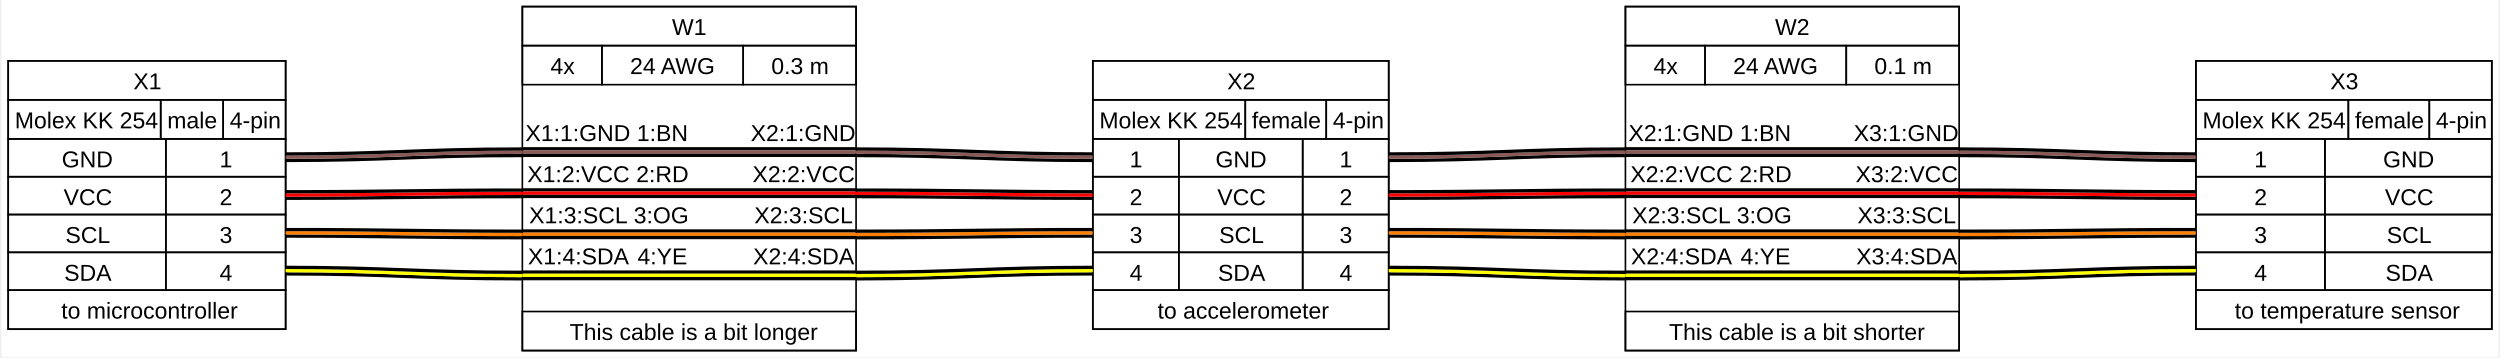
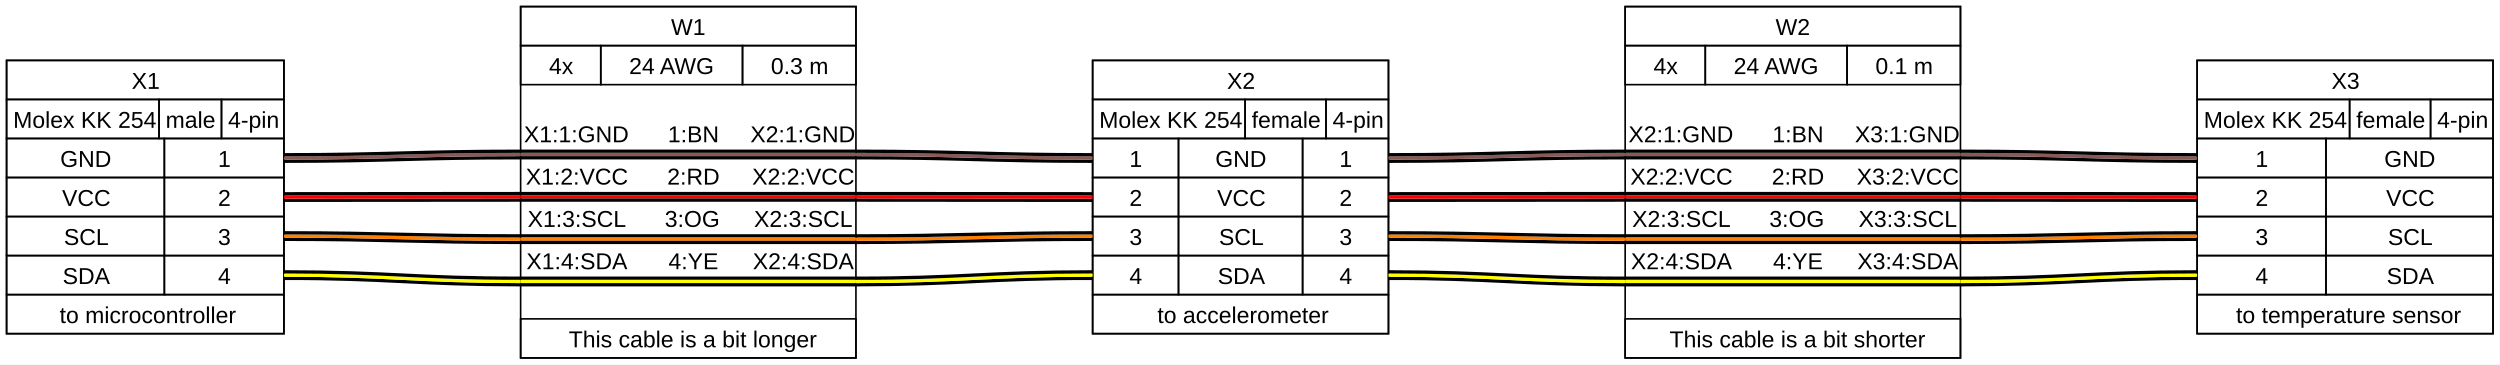
- <svg xmlns="http://www.w3.org/2000/svg" width="1519pt" height="217pt" viewBox="0.00 0.00 1518.75 217.25">
-   <g id="graph0" class="graph" transform="scale(1 1) rotate(0) translate(4 213.25)">
-     <polygon fill="#ffffff" stroke="none" points="-4,4 -4,-213.25 1514.75,-213.25 1514.75,4 -4,4" />
-     <g id="node1" class="node">
-       <polygon fill="#ffffff" stroke="black" points="168.75,-176.25 0,-176.25 0,-13 168.75,-13 168.75,-176.25" />
-       <polygon fill="none" stroke="black" points="0,-152.5 0,-176.25 168.75,-176.25 168.75,-152.5 0,-152.5" />
-       <text text-anchor="start" x="76.12" y="-158.95" font-family="arial" font-size="14.00">X1</text>
-       <polygon fill="none" stroke="black" points="0,-128.75 0,-152.5 92.75,-152.5 92.75,-128.75 0,-128.75" />
-       <text text-anchor="start" x="4" y="-135.2" font-family="arial" font-size="14.00">Molex KK 254</text>
-       <polygon fill="none" stroke="black" points="92.75,-128.75 92.75,-152.5 130.75,-152.5 130.75,-128.75 92.75,-128.75" />
-       <text text-anchor="start" x="96.75" y="-135.2" font-family="arial" font-size="14.00">male</text>
-       <polygon fill="none" stroke="black" points="130.75,-128.75 130.75,-152.5 168.75,-152.5 168.75,-128.75 130.75,-128.75" />
-       <text text-anchor="start" x="134.75" y="-135.2" font-family="arial" font-size="14.00">4-pin</text>
-       <polygon fill="none" stroke="black" points="0,-105.75 0,-128.75 95.88,-128.75 95.88,-105.75 0,-105.75" />
-       <text text-anchor="start" x="32.56" y="-111.45" font-family="arial" font-size="14.00">GND</text>
-       <polygon fill="none" stroke="black" points="95.88,-105.75 95.88,-128.75 168.75,-128.75 168.75,-105.75 95.88,-105.75" />
-       <text text-anchor="start" x="128.56" y="-111.45" font-family="arial" font-size="14.00">1</text>
-       <polygon fill="none" stroke="black" points="0,-82.75 0,-105.75 95.88,-105.75 95.88,-82.75 0,-82.75" />
-       <text text-anchor="start" x="33.69" y="-88.45" font-family="arial" font-size="14.00">VCC</text>
-       <polygon fill="none" stroke="black" points="95.88,-82.75 95.88,-105.75 168.75,-105.75 168.75,-82.75 95.88,-82.75" />
-       <text text-anchor="start" x="128.56" y="-88.45" font-family="arial" font-size="14.00">2</text>
-       <polygon fill="none" stroke="black" points="0,-59.75 0,-82.75 95.88,-82.75 95.88,-59.75 0,-59.75" />
-       <text text-anchor="start" x="34.81" y="-65.45" font-family="arial" font-size="14.00">SCL</text>
-       <polygon fill="none" stroke="black" points="95.88,-59.75 95.88,-82.75 168.75,-82.75 168.75,-59.75 95.88,-59.75" />
-       <text text-anchor="start" x="128.56" y="-65.45" font-family="arial" font-size="14.00">3</text>
-       <polygon fill="none" stroke="black" points="0,-36.75 0,-59.75 95.88,-59.75 95.88,-36.75 0,-36.75" />
-       <text text-anchor="start" x="34.06" y="-42.45" font-family="arial" font-size="14.00">SDA</text>
-       <polygon fill="none" stroke="black" points="95.88,-36.75 95.88,-59.75 168.75,-59.75 168.75,-36.75 95.88,-36.75" />
-       <text text-anchor="start" x="128.56" y="-42.45" font-family="arial" font-size="14.00">4</text>
-       <polygon fill="none" stroke="black" points="0,-13 0,-36.75 168.75,-36.75 168.75,-13 0,-13" />
-       <text text-anchor="start" x="32.25" y="-19.45" font-family="arial" font-size="14.00">to microcontroller</text>
-     </g>
-     <g id="node4" class="node">
-       <polygon fill="#ffffff" stroke="black" points="515.75,-209.25 312.75,-209.25 312.75,0 515.75,0 515.75,-209.25" />
-       <polygon fill="none" stroke="black" points="312.75,-185.5 312.75,-209.25 515.75,-209.25 515.75,-185.5 312.75,-185.5" />
-       <text text-anchor="start" x="403.75" y="-191.95" font-family="arial" font-size="14.00">W1</text>
-       <polygon fill="none" stroke="black" points="312.75,-161.75 312.75,-185.5 361.17,-185.5 361.17,-161.75 312.75,-161.75" />
-       <text text-anchor="start" x="329.83" y="-168.2" font-family="arial" font-size="14.00">4x</text>
-       <polygon fill="none" stroke="black" points="361.17,-161.75 361.17,-185.5 447.08,-185.5 447.08,-161.75 361.17,-161.75" />
-       <text text-anchor="start" x="378.25" y="-168.2" font-family="arial" font-size="14.00">24 AWG</text>
-       <polygon fill="none" stroke="black" points="447.08,-161.75 447.08,-185.5 515.75,-185.5 515.75,-161.75 447.08,-161.75" />
-       <text text-anchor="start" x="464.17" y="-168.2" font-family="arial" font-size="14.00">0.3 m</text>
-       <text text-anchor="start" x="343.88" y="-146.45" font-family="arial" font-size="14.00"> </text>
-       <text text-anchor="start" x="314.62" y="-127.45" font-family="arial" font-size="14.00">X1:1:GND</text>
-       <text text-anchor="start" x="382.38" y="-127.45" font-family="arial" font-size="14.00">     1:BN    </text>
-       <text text-anchor="start" x="451.62" y="-127.45" font-family="arial" font-size="14.00">X2:1:GND</text>
-       <polygon fill="#000000" stroke="none" points="312.75,-121.75 312.75,-123.75 515.75,-123.75 515.75,-121.75 312.75,-121.75" />
-       <polygon fill="#895956" stroke="none" points="312.75,-119.75 312.75,-121.75 515.75,-121.75 515.75,-119.75 312.75,-119.75" />
-       <polygon fill="#000000" stroke="none" points="312.75,-117.75 312.75,-119.75 515.75,-119.75 515.75,-117.75 312.75,-117.75" />
-       <text text-anchor="start" x="315.75" y="-102.45" font-family="arial" font-size="14.00">X1:2:VCC</text>
-       <text text-anchor="start" x="382" y="-102.45" font-family="arial" font-size="14.00">     2:RD    </text>
-       <text text-anchor="start" x="452.75" y="-102.45" font-family="arial" font-size="14.00">X2:2:VCC</text>
-       <polygon fill="#000000" stroke="none" points="312.75,-96.75 312.75,-98.75 515.75,-98.75 515.75,-96.75 312.75,-96.75" />
-       <polygon fill="#ff0000" stroke="none" points="312.75,-94.75 312.75,-96.75 515.75,-96.75 515.75,-94.75 312.75,-94.75" />
-       <polygon fill="#000000" stroke="none" points="312.75,-92.75 312.75,-94.75 515.75,-94.75 515.75,-92.75 312.75,-92.75" />
-       <text text-anchor="start" x="316.88" y="-77.45" font-family="arial" font-size="14.00">X1:3:SCL</text>
-       <text text-anchor="start" x="380.5" y="-77.45" font-family="arial" font-size="14.00">     3:OG    </text>
-       <text text-anchor="start" x="453.88" y="-77.45" font-family="arial" font-size="14.00">X2:3:SCL</text>
-       <polygon fill="#000000" stroke="none" points="312.75,-71.75 312.75,-73.75 515.75,-73.75 515.75,-71.75 312.75,-71.75" />
-       <polygon fill="#ff8000" stroke="none" points="312.75,-69.75 312.75,-71.75 515.75,-71.75 515.75,-69.75 312.75,-69.75" />
-       <polygon fill="#000000" stroke="none" points="312.75,-67.75 312.75,-69.75 515.75,-69.75 515.75,-67.75 312.75,-67.75" />
-       <text text-anchor="start" x="316.12" y="-52.45" font-family="arial" font-size="14.00">X1:4:SDA</text>
-       <text text-anchor="start" x="382.75" y="-52.45" font-family="arial" font-size="14.00">     4:YE    </text>
-       <text text-anchor="start" x="453.12" y="-52.45" font-family="arial" font-size="14.00">X2:4:SDA</text>
-       <polygon fill="#000000" stroke="none" points="312.75,-46.75 312.75,-48.75 515.75,-48.75 515.75,-46.75 312.75,-46.75" />
-       <polygon fill="#ffff00" stroke="none" points="312.75,-44.75 312.75,-46.75 515.75,-46.75 515.75,-44.75 312.75,-44.75" />
-       <polygon fill="#000000" stroke="none" points="312.75,-42.75 312.75,-44.75 515.75,-44.75 515.75,-42.75 312.75,-42.75" />
-       <text text-anchor="start" x="343.88" y="-27.45" font-family="arial" font-size="14.00"> </text>
-       <polygon fill="none" stroke="black" points="312.75,0 312.75,-23.75 515.75,-23.75 515.75,0 312.75,0" />
-       <text text-anchor="start" x="341.5" y="-6.45" font-family="arial" font-size="14.00">This cable is a bit longer</text>
-     </g>
-     <g id="edge1" class="edge">
-       <path fill="none" stroke="#000000" stroke-width="2" d="M168.75,-115.63C233.13,-115.66 249.11,-118.66 312.75,-118.63" />
-       <path fill="none" stroke="#895956" stroke-width="2" d="M168.75,-117.62C232.76,-117.62 248.74,-120.62 312.75,-120.62" />
-       <path fill="none" stroke="#000000" stroke-width="2" d="M168.75,-119.62C232.39,-119.59 248.37,-122.59 312.75,-122.62" />
-     </g>
-     <g id="edge3" class="edge">
-       <path fill="none" stroke="#000000" stroke-width="2" d="M168.75,-92.63C232.88,-92.63 248.87,-93.63 312.75,-93.63" />
-       <path fill="none" stroke="#ff0000" stroke-width="2" d="M168.75,-94.62C232.75,-94.62 248.75,-95.62 312.75,-95.62" />
-       <path fill="none" stroke="#000000" stroke-width="2" d="M168.75,-96.62C232.63,-96.62 248.62,-97.62 312.75,-97.62" />
-     </g>
-     <g id="edge5" class="edge">
-       <path fill="none" stroke="#000000" stroke-width="2" d="M168.75,-69.63C232.63,-69.63 248.62,-68.63 312.75,-68.63" />
-       <path fill="none" stroke="#ff8000" stroke-width="2" d="M168.75,-71.62C232.75,-71.62 248.75,-70.62 312.75,-70.62" />
-       <path fill="none" stroke="#000000" stroke-width="2" d="M168.75,-73.62C232.88,-73.62 248.87,-72.62 312.75,-72.62" />
-     </g>
-     <g id="edge7" class="edge">
-       <path fill="none" stroke="#000000" stroke-width="2" d="M168.75,-46.63C232.39,-46.66 248.37,-43.66 312.75,-43.63" />
-       <path fill="none" stroke="#ffff00" stroke-width="2" d="M168.75,-48.62C232.76,-48.63 248.74,-45.63 312.75,-45.62" />
-       <path fill="none" stroke="#000000" stroke-width="2" d="M168.75,-50.62C233.13,-50.59 249.11,-47.59 312.75,-47.62" />
-     </g>
-     <g id="node2" class="node">
-       <polygon fill="#ffffff" stroke="black" points="839.75,-176.25 659.75,-176.25 659.75,-13 839.75,-13 839.75,-176.25" />
-       <polygon fill="none" stroke="black" points="659.75,-152.5 659.75,-176.25 839.75,-176.25 839.75,-152.5 659.75,-152.5" />
-       <text text-anchor="start" x="741.5" y="-158.95" font-family="arial" font-size="14.00">X2</text>
-       <polygon fill="none" stroke="black" points="659.75,-128.75 659.75,-152.5 752.5,-152.5 752.5,-128.75 659.75,-128.75" />
-       <text text-anchor="start" x="663.75" y="-135.2" font-family="arial" font-size="14.00">Molex KK 254</text>
-       <polygon fill="none" stroke="black" points="752.5,-128.75 752.5,-152.5 801.75,-152.5 801.75,-128.75 752.5,-128.75" />
-       <text text-anchor="start" x="756.5" y="-135.2" font-family="arial" font-size="14.00">female</text>
-       <polygon fill="none" stroke="black" points="801.75,-128.75 801.75,-152.5 839.75,-152.5 839.75,-128.75 801.75,-128.75" />
-       <text text-anchor="start" x="805.75" y="-135.2" font-family="arial" font-size="14.00">4-pin</text>
-       <polygon fill="none" stroke="black" points="659.75,-105.75 659.75,-128.75 712.08,-128.75 712.08,-105.75 659.75,-105.75" />
-       <text text-anchor="start" x="682.17" y="-111.45" font-family="arial" font-size="14.00">1</text>
-       <polygon fill="none" stroke="black" points="712.08,-105.75 712.08,-128.75 787.42,-128.75 787.42,-105.75 712.08,-105.75" />
-       <text text-anchor="start" x="734.38" y="-111.45" font-family="arial" font-size="14.00">GND</text>
-       <polygon fill="none" stroke="black" points="787.42,-105.75 787.42,-128.75 839.75,-128.75 839.75,-105.75 787.42,-105.75" />
-       <text text-anchor="start" x="809.83" y="-111.45" font-family="arial" font-size="14.00">1</text>
-       <polygon fill="none" stroke="black" points="659.75,-82.75 659.75,-105.75 712.08,-105.75 712.08,-82.75 659.75,-82.75" />
-       <text text-anchor="start" x="682.17" y="-88.45" font-family="arial" font-size="14.00">2</text>
-       <polygon fill="none" stroke="black" points="712.08,-82.75 712.08,-105.75 787.42,-105.75 787.42,-82.75 712.08,-82.75" />
-       <text text-anchor="start" x="735.5" y="-88.45" font-family="arial" font-size="14.00">VCC</text>
-       <polygon fill="none" stroke="black" points="787.42,-82.75 787.42,-105.75 839.75,-105.75 839.75,-82.75 787.42,-82.75" />
-       <text text-anchor="start" x="809.83" y="-88.45" font-family="arial" font-size="14.00">2</text>
-       <polygon fill="none" stroke="black" points="659.75,-59.75 659.75,-82.75 712.08,-82.75 712.08,-59.75 659.75,-59.75" />
-       <text text-anchor="start" x="682.17" y="-65.45" font-family="arial" font-size="14.00">3</text>
-       <polygon fill="none" stroke="black" points="712.08,-59.75 712.08,-82.75 787.42,-82.75 787.42,-59.75 712.08,-59.75" />
-       <text text-anchor="start" x="736.62" y="-65.45" font-family="arial" font-size="14.00">SCL</text>
-       <polygon fill="none" stroke="black" points="787.42,-59.75 787.42,-82.75 839.75,-82.75 839.75,-59.75 787.42,-59.75" />
-       <text text-anchor="start" x="809.83" y="-65.45" font-family="arial" font-size="14.00">3</text>
-       <polygon fill="none" stroke="black" points="659.75,-36.75 659.75,-59.75 712.08,-59.75 712.08,-36.75 659.75,-36.75" />
-       <text text-anchor="start" x="682.17" y="-42.45" font-family="arial" font-size="14.00">4</text>
-       <polygon fill="none" stroke="black" points="712.08,-36.75 712.08,-59.75 787.42,-59.75 787.42,-36.75 712.08,-36.75" />
-       <text text-anchor="start" x="735.88" y="-42.45" font-family="arial" font-size="14.00">SDA</text>
-       <polygon fill="none" stroke="black" points="787.42,-36.75 787.42,-59.75 839.75,-59.75 839.75,-36.75 787.42,-36.75" />
-       <text text-anchor="start" x="809.83" y="-42.45" font-family="arial" font-size="14.00">4</text>
-       <polygon fill="none" stroke="black" points="659.75,-13 659.75,-36.75 839.75,-36.75 839.75,-13 659.75,-13" />
-       <text text-anchor="start" x="699.12" y="-19.45" font-family="arial" font-size="14.00">to accelerometer</text>
-     </g>
-     <g id="node5" class="node">
-       <polygon fill="#ffffff" stroke="black" points="1186.75,-209.25 983.75,-209.25 983.75,0 1186.75,0 1186.75,-209.25" />
-       <polygon fill="none" stroke="black" points="983.75,-185.5 983.75,-209.25 1186.75,-209.25 1186.75,-185.5 983.75,-185.5" />
-       <text text-anchor="start" x="1074.75" y="-191.95" font-family="arial" font-size="14.00">W2</text>
-       <polygon fill="none" stroke="black" points="983.75,-161.75 983.75,-185.5 1032.17,-185.5 1032.17,-161.75 983.75,-161.75" />
-       <text text-anchor="start" x="1000.83" y="-168.2" font-family="arial" font-size="14.00">4x</text>
-       <polygon fill="none" stroke="black" points="1032.17,-161.75 1032.17,-185.5 1118.08,-185.5 1118.08,-161.75 1032.17,-161.75" />
-       <text text-anchor="start" x="1049.25" y="-168.2" font-family="arial" font-size="14.00">24 AWG</text>
-       <polygon fill="none" stroke="black" points="1118.08,-161.75 1118.08,-185.5 1186.75,-185.5 1186.75,-161.75 1118.08,-161.75" />
-       <text text-anchor="start" x="1135.17" y="-168.2" font-family="arial" font-size="14.00">0.1 m</text>
-       <text text-anchor="start" x="1014.88" y="-146.45" font-family="arial" font-size="14.00"> </text>
-       <text text-anchor="start" x="985.62" y="-127.45" font-family="arial" font-size="14.00">X2:1:GND</text>
-       <text text-anchor="start" x="1053.38" y="-127.45" font-family="arial" font-size="14.00">     1:BN    </text>
-       <text text-anchor="start" x="1122.62" y="-127.45" font-family="arial" font-size="14.00">X3:1:GND</text>
-       <polygon fill="#000000" stroke="none" points="983.75,-121.75 983.75,-123.75 1186.75,-123.75 1186.75,-121.75 983.75,-121.75" />
-       <polygon fill="#895956" stroke="none" points="983.75,-119.75 983.75,-121.75 1186.75,-121.75 1186.75,-119.75 983.75,-119.75" />
-       <polygon fill="#000000" stroke="none" points="983.75,-117.75 983.75,-119.75 1186.75,-119.75 1186.75,-117.75 983.75,-117.75" />
-       <text text-anchor="start" x="986.75" y="-102.45" font-family="arial" font-size="14.00">X2:2:VCC</text>
-       <text text-anchor="start" x="1053" y="-102.45" font-family="arial" font-size="14.00">     2:RD    </text>
-       <text text-anchor="start" x="1123.75" y="-102.45" font-family="arial" font-size="14.00">X3:2:VCC</text>
-       <polygon fill="#000000" stroke="none" points="983.75,-96.75 983.75,-98.75 1186.75,-98.75 1186.75,-96.75 983.75,-96.75" />
-       <polygon fill="#ff0000" stroke="none" points="983.75,-94.75 983.75,-96.75 1186.75,-96.75 1186.75,-94.75 983.75,-94.75" />
-       <polygon fill="#000000" stroke="none" points="983.75,-92.75 983.75,-94.75 1186.75,-94.75 1186.75,-92.75 983.75,-92.75" />
-       <text text-anchor="start" x="987.88" y="-77.45" font-family="arial" font-size="14.00">X2:3:SCL</text>
-       <text text-anchor="start" x="1051.5" y="-77.45" font-family="arial" font-size="14.00">     3:OG    </text>
-       <text text-anchor="start" x="1124.88" y="-77.45" font-family="arial" font-size="14.00">X3:3:SCL</text>
-       <polygon fill="#000000" stroke="none" points="983.75,-71.75 983.75,-73.75 1186.75,-73.75 1186.75,-71.75 983.75,-71.75" />
-       <polygon fill="#ff8000" stroke="none" points="983.75,-69.75 983.75,-71.75 1186.75,-71.75 1186.75,-69.75 983.75,-69.75" />
-       <polygon fill="#000000" stroke="none" points="983.75,-67.75 983.75,-69.75 1186.75,-69.75 1186.75,-67.75 983.75,-67.75" />
-       <text text-anchor="start" x="987.12" y="-52.45" font-family="arial" font-size="14.00">X2:4:SDA</text>
-       <text text-anchor="start" x="1053.75" y="-52.45" font-family="arial" font-size="14.00">     4:YE    </text>
-       <text text-anchor="start" x="1124.12" y="-52.45" font-family="arial" font-size="14.00">X3:4:SDA</text>
-       <polygon fill="#000000" stroke="none" points="983.75,-46.75 983.75,-48.75 1186.75,-48.75 1186.75,-46.75 983.75,-46.75" />
-       <polygon fill="#ffff00" stroke="none" points="983.75,-44.75 983.75,-46.75 1186.75,-46.75 1186.75,-44.75 983.75,-44.75" />
-       <polygon fill="#000000" stroke="none" points="983.75,-42.75 983.75,-44.75 1186.75,-44.75 1186.75,-42.75 983.75,-42.75" />
-       <text text-anchor="start" x="1014.88" y="-27.45" font-family="arial" font-size="14.00"> </text>
-       <polygon fill="none" stroke="black" points="983.75,0 983.75,-23.75 1186.75,-23.75 1186.75,0 983.75,0" />
-       <text text-anchor="start" x="1010.25" y="-6.45" font-family="arial" font-size="14.00">This cable is a bit shorter</text>
-     </g>
-     <g id="edge9" class="edge">
-       <path fill="none" stroke="#000000" stroke-width="2" d="M839.75,-115.63C904.13,-115.66 920.11,-118.66 983.75,-118.63" />
-       <path fill="none" stroke="#895956" stroke-width="2" d="M839.75,-117.62C903.76,-117.62 919.74,-120.62 983.75,-120.62" />
-       <path fill="none" stroke="#000000" stroke-width="2" d="M839.75,-119.62C903.39,-119.59 919.37,-122.59 983.75,-122.62" />
-     </g>
-     <g id="edge11" class="edge">
-       <path fill="none" stroke="#000000" stroke-width="2" d="M839.75,-92.63C903.88,-92.63 919.87,-93.63 983.75,-93.63" />
-       <path fill="none" stroke="#ff0000" stroke-width="2" d="M839.75,-94.62C903.75,-94.62 919.75,-95.62 983.75,-95.62" />
-       <path fill="none" stroke="#000000" stroke-width="2" d="M839.75,-96.62C903.63,-96.62 919.62,-97.62 983.75,-97.62" />
-     </g>
-     <g id="edge13" class="edge">
-       <path fill="none" stroke="#000000" stroke-width="2" d="M839.75,-69.63C903.63,-69.63 919.62,-68.63 983.75,-68.63" />
-       <path fill="none" stroke="#ff8000" stroke-width="2" d="M839.75,-71.62C903.75,-71.62 919.75,-70.62 983.75,-70.62" />
-       <path fill="none" stroke="#000000" stroke-width="2" d="M839.75,-73.62C903.88,-73.62 919.87,-72.62 983.75,-72.62" />
-     </g>
-     <g id="edge15" class="edge">
-       <path fill="none" stroke="#000000" stroke-width="2" d="M839.75,-46.63C903.39,-46.66 919.37,-43.66 983.75,-43.63" />
-       <path fill="none" stroke="#ffff00" stroke-width="2" d="M839.75,-48.62C903.76,-48.63 919.74,-45.63 983.75,-45.62" />
-       <path fill="none" stroke="#000000" stroke-width="2" d="M839.75,-50.62C904.13,-50.59 920.11,-47.59 983.75,-47.62" />
-     </g>
-     <g id="node3" class="node">
-       <polygon fill="#ffffff" stroke="black" points="1510.75,-176.25 1330.75,-176.25 1330.75,-13 1510.75,-13 1510.75,-176.25" />
-       <polygon fill="none" stroke="black" points="1330.75,-152.5 1330.75,-176.25 1510.75,-176.25 1510.75,-152.5 1330.75,-152.5" />
-       <text text-anchor="start" x="1412.5" y="-158.95" font-family="arial" font-size="14.00">X3</text>
-       <polygon fill="none" stroke="black" points="1330.75,-128.75 1330.75,-152.5 1423.5,-152.5 1423.5,-128.75 1330.75,-128.75" />
-       <text text-anchor="start" x="1334.75" y="-135.2" font-family="arial" font-size="14.00">Molex KK 254</text>
-       <polygon fill="none" stroke="black" points="1423.5,-128.75 1423.5,-152.5 1472.75,-152.5 1472.75,-128.75 1423.5,-128.75" />
-       <text text-anchor="start" x="1427.5" y="-135.2" font-family="arial" font-size="14.00">female</text>
-       <polygon fill="none" stroke="black" points="1472.75,-128.75 1472.75,-152.5 1510.75,-152.5 1510.75,-128.75 1472.75,-128.75" />
-       <text text-anchor="start" x="1476.75" y="-135.2" font-family="arial" font-size="14.00">4-pin</text>
-       <polygon fill="none" stroke="black" points="1330.75,-105.75 1330.75,-128.75 1409.25,-128.75 1409.25,-105.75 1330.75,-105.75" />
-       <text text-anchor="start" x="1366.25" y="-111.45" font-family="arial" font-size="14.00">1</text>
-       <polygon fill="none" stroke="black" points="1409.25,-105.75 1409.25,-128.75 1510.75,-128.75 1510.75,-105.75 1409.25,-105.75" />
-       <text text-anchor="start" x="1444.62" y="-111.45" font-family="arial" font-size="14.00">GND</text>
-       <polygon fill="none" stroke="black" points="1330.75,-82.75 1330.75,-105.75 1409.25,-105.75 1409.25,-82.75 1330.75,-82.75" />
-       <text text-anchor="start" x="1366.25" y="-88.45" font-family="arial" font-size="14.00">2</text>
-       <polygon fill="none" stroke="black" points="1409.25,-82.75 1409.25,-105.75 1510.75,-105.75 1510.75,-82.75 1409.25,-82.75" />
-       <text text-anchor="start" x="1445.75" y="-88.45" font-family="arial" font-size="14.00">VCC</text>
-       <polygon fill="none" stroke="black" points="1330.75,-59.75 1330.75,-82.75 1409.25,-82.75 1409.25,-59.75 1330.75,-59.75" />
-       <text text-anchor="start" x="1366.25" y="-65.45" font-family="arial" font-size="14.00">3</text>
-       <polygon fill="none" stroke="black" points="1409.25,-59.75 1409.25,-82.75 1510.75,-82.75 1510.75,-59.75 1409.25,-59.75" />
-       <text text-anchor="start" x="1446.88" y="-65.45" font-family="arial" font-size="14.00">SCL</text>
-       <polygon fill="none" stroke="black" points="1330.75,-36.75 1330.75,-59.75 1409.25,-59.75 1409.25,-36.75 1330.75,-36.75" />
-       <text text-anchor="start" x="1366.25" y="-42.45" font-family="arial" font-size="14.00">4</text>
-       <polygon fill="none" stroke="black" points="1409.25,-36.75 1409.25,-59.75 1510.75,-59.75 1510.75,-36.75 1409.25,-36.75" />
-       <text text-anchor="start" x="1446.12" y="-42.45" font-family="arial" font-size="14.00">SDA</text>
-       <polygon fill="none" stroke="black" points="1330.75,-13 1330.75,-36.75 1510.75,-36.75 1510.75,-13 1330.75,-13" />
-       <text text-anchor="start" x="1354.38" y="-19.45" font-family="arial" font-size="14.00">to temperature sensor</text>
-     </g>
-     <g id="edge2" class="edge">
-       <path fill="none" stroke="#000000" stroke-width="2" d="M515.75,-118.63C579.39,-118.66 595.37,-115.66 659.75,-115.63" />
-       <path fill="none" stroke="#895956" stroke-width="2" d="M515.75,-120.62C579.76,-120.62 595.74,-117.62 659.75,-117.62" />
-       <path fill="none" stroke="#000000" stroke-width="2" d="M515.75,-122.62C580.13,-122.59 596.11,-119.59 659.75,-119.62" />
-     </g>
-     <g id="edge4" class="edge">
-       <path fill="none" stroke="#000000" stroke-width="2" d="M515.75,-93.63C579.63,-93.63 595.62,-92.63 659.75,-92.63" />
-       <path fill="none" stroke="#ff0000" stroke-width="2" d="M515.75,-95.62C579.75,-95.62 595.75,-94.62 659.75,-94.62" />
-       <path fill="none" stroke="#000000" stroke-width="2" d="M515.75,-97.62C579.88,-97.62 595.87,-96.62 659.75,-96.62" />
-     </g>
-     <g id="edge6" class="edge">
-       <path fill="none" stroke="#000000" stroke-width="2" d="M515.75,-68.63C579.88,-68.63 595.87,-69.63 659.75,-69.63" />
-       <path fill="none" stroke="#ff8000" stroke-width="2" d="M515.75,-70.62C579.75,-70.62 595.75,-71.62 659.75,-71.62" />
-       <path fill="none" stroke="#000000" stroke-width="2" d="M515.75,-72.62C579.63,-72.62 595.62,-73.62 659.75,-73.62" />
-     </g>
-     <g id="edge8" class="edge">
-       <path fill="none" stroke="#000000" stroke-width="2" d="M515.75,-43.63C580.13,-43.66 596.11,-46.66 659.75,-46.63" />
-       <path fill="none" stroke="#ffff00" stroke-width="2" d="M515.75,-45.62C579.76,-45.63 595.74,-48.63 659.75,-48.62" />
-       <path fill="none" stroke="#000000" stroke-width="2" d="M515.75,-47.62C579.39,-47.59 595.37,-50.59 659.75,-50.62" />
-     </g>
-     <g id="edge10" class="edge">
-       <path fill="none" stroke="#000000" stroke-width="2" d="M1186.75,-118.63C1250.39,-118.66 1266.37,-115.66 1330.75,-115.63" />
-       <path fill="none" stroke="#895956" stroke-width="2" d="M1186.75,-120.62C1250.76,-120.62 1266.74,-117.62 1330.75,-117.62" />
-       <path fill="none" stroke="#000000" stroke-width="2" d="M1186.75,-122.62C1251.13,-122.59 1267.11,-119.59 1330.75,-119.62" />
-     </g>
-     <g id="edge12" class="edge">
-       <path fill="none" stroke="#000000" stroke-width="2" d="M1186.75,-93.63C1250.63,-93.63 1266.62,-92.63 1330.75,-92.63" />
-       <path fill="none" stroke="#ff0000" stroke-width="2" d="M1186.75,-95.62C1250.75,-95.62 1266.75,-94.62 1330.75,-94.62" />
-       <path fill="none" stroke="#000000" stroke-width="2" d="M1186.75,-97.62C1250.88,-97.62 1266.87,-96.62 1330.75,-96.62" />
-     </g>
-     <g id="edge14" class="edge">
-       <path fill="none" stroke="#000000" stroke-width="2" d="M1186.75,-68.63C1250.88,-68.63 1266.87,-69.63 1330.75,-69.63" />
-       <path fill="none" stroke="#ff8000" stroke-width="2" d="M1186.75,-70.62C1250.75,-70.62 1266.75,-71.62 1330.75,-71.62" />
-       <path fill="none" stroke="#000000" stroke-width="2" d="M1186.75,-72.62C1250.63,-72.62 1266.62,-73.62 1330.75,-73.62" />
-     </g>
-     <g id="edge16" class="edge">
-       <path fill="none" stroke="#000000" stroke-width="2" d="M1186.75,-43.63C1251.13,-43.66 1267.11,-46.66 1330.75,-46.63" />
-       <path fill="none" stroke="#ffff00" stroke-width="2" d="M1186.75,-45.62C1250.76,-45.63 1266.74,-48.63 1330.75,-48.62" />
-       <path fill="none" stroke="#000000" stroke-width="2" d="M1186.75,-47.62C1250.39,-47.59 1266.37,-50.59 1330.75,-50.62" />
+ <svg xmlns="http://www.w3.org/2000/svg" width="1521pt" height="222pt" viewBox="0.00 0.00 1521.00 222.00">
+   <g id="graph0" class="graph" transform="scale(1 1) rotate(0) translate(4 217.75)">
+     <polygon fill="#ffffff" stroke="none" points="-4,4 -4,-217.75 1516.75,-217.75 1516.75,4 -4,4" />
+     <g id="node1" class="node wv-part wv-dsg-X1">
+       <polygon fill="#ffffff" stroke="black" points="168.75,-181 0,-181 0,-14.75 168.75,-14.75 168.75,-181" />
+       <polygon fill="none" stroke="black" points="0,-157.25 0,-181 168.75,-181 168.75,-157.25 0,-157.25" />
+       <text xml:space="preserve" text-anchor="start" x="76.12" y="-163.7" font-family="arial" font-size="14.00">X1</text>
+       <polygon fill="none" stroke="black" points="0,-133.5 0,-157.25 92.75,-157.25 92.75,-133.5 0,-133.5" />
+       <text xml:space="preserve" text-anchor="start" x="4" y="-139.95" font-family="arial" font-size="14.00">Molex KK 254</text>
+       <polygon fill="none" stroke="black" points="92.75,-133.5 92.75,-157.25 130.75,-157.25 130.75,-133.5 92.75,-133.5" />
+       <text xml:space="preserve" text-anchor="start" x="96.75" y="-139.95" font-family="arial" font-size="14.00">male</text>
+       <polygon fill="none" stroke="black" points="130.75,-133.5 130.75,-157.25 168.75,-157.25 168.75,-133.5 130.75,-133.5" />
+       <text xml:space="preserve" text-anchor="start" x="134.75" y="-139.95" font-family="arial" font-size="14.00">4-pin</text>
+       <polygon fill="none" stroke="black" points="0,-109.75 0,-133.5 96,-133.5 96,-109.75 0,-109.75" />
+       <text xml:space="preserve" text-anchor="start" x="32.62" y="-116.2" font-family="arial" font-size="14.00">GND</text>
+       <polygon fill="none" stroke="black" points="96,-109.75 96,-133.5 168.75,-133.5 168.75,-109.75 96,-109.75" />
+       <text xml:space="preserve" text-anchor="start" x="128.62" y="-116.2" font-family="arial" font-size="14.00">1</text>
+       <polygon fill="none" stroke="black" points="0,-86 0,-109.75 96,-109.75 96,-86 0,-86" />
+       <text xml:space="preserve" text-anchor="start" x="33.75" y="-92.45" font-family="arial" font-size="14.00">VCC</text>
+       <polygon fill="none" stroke="black" points="96,-86 96,-109.75 168.75,-109.75 168.75,-86 96,-86" />
+       <text xml:space="preserve" text-anchor="start" x="128.62" y="-92.45" font-family="arial" font-size="14.00">2</text>
+       <polygon fill="none" stroke="black" points="0,-62.25 0,-86 96,-86 96,-62.25 0,-62.25" />
+       <text xml:space="preserve" text-anchor="start" x="34.88" y="-68.7" font-family="arial" font-size="14.00">SCL</text>
+       <polygon fill="none" stroke="black" points="96,-62.25 96,-86 168.75,-86 168.75,-62.25 96,-62.25" />
+       <text xml:space="preserve" text-anchor="start" x="128.62" y="-68.7" font-family="arial" font-size="14.00">3</text>
+       <polygon fill="none" stroke="black" points="0,-38.5 0,-62.25 96,-62.25 96,-38.5 0,-38.5" />
+       <text xml:space="preserve" text-anchor="start" x="34.12" y="-44.95" font-family="arial" font-size="14.00">SDA</text>
+       <polygon fill="none" stroke="black" points="96,-38.5 96,-62.25 168.75,-62.25 168.75,-38.5 96,-38.5" />
+       <text xml:space="preserve" text-anchor="start" x="128.62" y="-44.95" font-family="arial" font-size="14.00">4</text>
+       <polygon fill="none" stroke="black" points="0,-14.75 0,-38.5 168.75,-38.5 168.75,-14.75 0,-14.75" />
+       <text xml:space="preserve" text-anchor="start" x="32.25" y="-21.2" font-family="arial" font-size="14.00">to microcontroller</text>
+     </g>
+     <g id="node4" class="node wv-part wv-dsg-W1">
+       <polygon fill="#ffffff" stroke="black" points="516.75,-213.75 312.75,-213.75 312.75,0 516.75,0 516.75,-213.75" />
+       <polygon fill="none" stroke="black" points="312.75,-190 312.75,-213.75 516.75,-213.75 516.75,-190 312.75,-190" />
+       <text xml:space="preserve" text-anchor="start" x="404.25" y="-196.45" font-family="arial" font-size="14.00">W1</text>
+       <polygon fill="none" stroke="black" points="312.75,-166.25 312.75,-190 361.5,-190 361.5,-166.25 312.75,-166.25" />
+       <text xml:space="preserve" text-anchor="start" x="330" y="-172.7" font-family="arial" font-size="14.00">4x</text>
+       <polygon fill="none" stroke="black" points="361.5,-166.25 361.5,-190 447.75,-190 447.75,-166.25 361.5,-166.25" />
+       <text xml:space="preserve" text-anchor="start" x="378.75" y="-172.7" font-family="arial" font-size="14.00">24 AWG</text>
+       <polygon fill="none" stroke="black" points="447.75,-166.25 447.75,-190 516.75,-190 516.75,-166.25 447.75,-166.25" />
+       <text xml:space="preserve" text-anchor="start" x="465" y="-172.7" font-family="arial" font-size="14.00">0.3 m</text>
+       <text xml:space="preserve" text-anchor="start" x="344" y="-150.95" font-family="arial" font-size="14.00"> </text>
+       <text xml:space="preserve" text-anchor="start" x="314.75" y="-131.2" font-family="arial" font-size="14.00">X1:1:GND</text>
+       <text xml:space="preserve" text-anchor="start" x="382.88" y="-131.2" font-family="arial" font-size="14.00">     1:BN    </text>
+       <text xml:space="preserve" text-anchor="start" x="452.5" y="-131.2" font-family="arial" font-size="14.00">X2:1:GND</text>
+       <polygon fill="#000000" stroke="none" points="312.75,-124.75 312.75,-126.75 516.75,-126.75 516.75,-124.75 312.75,-124.75" />
+       <polygon fill="#895956" stroke="none" points="312.75,-122.75 312.75,-124.75 516.75,-124.75 516.75,-122.75 312.75,-122.75" />
+       <polygon fill="#000000" stroke="none" points="312.75,-120.75 312.75,-122.75 516.75,-122.75 516.75,-120.75 312.75,-120.75" />
+       <text xml:space="preserve" text-anchor="start" x="315.88" y="-105.45" font-family="arial" font-size="14.00">X1:2:VCC</text>
+       <text xml:space="preserve" text-anchor="start" x="382.5" y="-105.45" font-family="arial" font-size="14.00">     2:RD    </text>
+       <text xml:space="preserve" text-anchor="start" x="453.62" y="-105.45" font-family="arial" font-size="14.00">X2:2:VCC</text>
+       <polygon fill="#000000" stroke="none" points="312.75,-99 312.75,-101 516.75,-101 516.75,-99 312.75,-99" />
+       <polygon fill="#ff0000" stroke="none" points="312.75,-97 312.75,-99 516.75,-99 516.75,-97 312.75,-97" />
+       <polygon fill="#000000" stroke="none" points="312.75,-95 312.75,-97 516.75,-97 516.75,-95 312.75,-95" />
+       <text xml:space="preserve" text-anchor="start" x="317" y="-79.7" font-family="arial" font-size="14.00">X1:3:SCL</text>
+       <text xml:space="preserve" text-anchor="start" x="381" y="-79.7" font-family="arial" font-size="14.00">     3:OG    </text>
+       <text xml:space="preserve" text-anchor="start" x="454.75" y="-79.7" font-family="arial" font-size="14.00">X2:3:SCL</text>
+       <polygon fill="#000000" stroke="none" points="312.75,-73.25 312.75,-75.25 516.75,-75.25 516.75,-73.25 312.75,-73.25" />
+       <polygon fill="#ff8000" stroke="none" points="312.75,-71.25 312.75,-73.25 516.75,-73.25 516.75,-71.25 312.75,-71.25" />
+       <polygon fill="#000000" stroke="none" points="312.75,-69.25 312.75,-71.25 516.75,-71.25 516.75,-69.25 312.75,-69.25" />
+       <text xml:space="preserve" text-anchor="start" x="316.25" y="-53.95" font-family="arial" font-size="14.00">X1:4:SDA</text>
+       <text xml:space="preserve" text-anchor="start" x="383.25" y="-53.95" font-family="arial" font-size="14.00">     4:YE    </text>
+       <text xml:space="preserve" text-anchor="start" x="454" y="-53.95" font-family="arial" font-size="14.00">X2:4:SDA</text>
+       <polygon fill="#000000" stroke="none" points="312.75,-47.5 312.75,-49.5 516.75,-49.5 516.75,-47.5 312.75,-47.5" />
+       <polygon fill="#ffff00" stroke="none" points="312.75,-45.5 312.75,-47.5 516.75,-47.5 516.75,-45.5 312.75,-45.5" />
+       <polygon fill="#000000" stroke="none" points="312.75,-43.5 312.75,-45.5 516.75,-45.5 516.75,-43.5 312.75,-43.5" />
+       <text xml:space="preserve" text-anchor="start" x="344" y="-28.2" font-family="arial" font-size="14.00"> </text>
+       <polygon fill="none" stroke="black" points="312.75,0 312.75,-23.75 516.75,-23.75 516.75,0 312.75,0" />
+       <text xml:space="preserve" text-anchor="start" x="342" y="-6.45" font-family="arial" font-size="14.00">This cable is a bit longer</text>
+     </g>
+     <g id="edge1" class="edge wv-wire wv-net-W1-w1 wv-net-X1-p1">
+       <path fill="none" stroke="#000000" stroke-width="2" d="M168.75,-119.63C233.02,-119.64 249.01,-121.77 312.75,-121.75" />
+       <path fill="none" stroke="#895956" stroke-width="2" d="M168.75,-121.62C232.76,-121.63 248.74,-123.75 312.75,-123.75" />
+       <path fill="none" stroke="#000000" stroke-width="2" d="M168.75,-123.62C232.49,-123.61 248.48,-125.73 312.75,-125.75" />
+     </g>
+     <g id="edge3" class="edge wv-wire wv-net-W1-w2 wv-net-X1-p2">
+       <path fill="none" stroke="#000000" stroke-width="2" d="M168.75,-95.88C232.77,-95.88 248.77,-96 312.75,-96" />
+       <path fill="none" stroke="#ff0000" stroke-width="2" d="M168.75,-97.87C232.75,-97.87 248.75,-98 312.75,-98" />
+       <path fill="none" stroke="#000000" stroke-width="2" d="M168.75,-99.87C232.73,-99.87 248.73,-100 312.75,-100" />
+     </g>
+     <g id="edge5" class="edge wv-wire wv-net-W1-w3 wv-net-X1-p3">
+       <path fill="none" stroke="#000000" stroke-width="2" d="M168.75,-72.13C232.52,-72.14 248.51,-70.26 312.75,-70.25" />
+       <path fill="none" stroke="#ff8000" stroke-width="2" d="M168.75,-74.12C232.76,-74.13 248.74,-72.25 312.75,-72.25" />
+       <path fill="none" stroke="#000000" stroke-width="2" d="M168.75,-76.12C232.99,-76.11 248.98,-74.24 312.75,-74.25" />
+     </g>
+     <g id="edge7" class="edge wv-wire wv-net-W1-w4 wv-net-X1-p4">
+       <path fill="none" stroke="#000000" stroke-width="2" d="M168.75,-48.38C232.3,-48.43 248.25,-44.56 312.75,-44.5" />
+       <path fill="none" stroke="#ffff00" stroke-width="2" d="M168.75,-50.38C232.77,-50.38 248.73,-46.5 312.75,-46.5" />
+       <path fill="none" stroke="#000000" stroke-width="2" d="M168.75,-52.37C233.25,-52.32 249.2,-48.44 312.75,-48.5" />
+     </g>
+     <g id="node2" class="node wv-part wv-dsg-X2">
+       <polygon fill="#ffffff" stroke="black" points="840.75,-181 660.75,-181 660.75,-14.75 840.75,-14.75 840.75,-181" />
+       <polygon fill="none" stroke="black" points="660.75,-157.25 660.75,-181 840.75,-181 840.75,-157.25 660.75,-157.25" />
+       <text xml:space="preserve" text-anchor="start" x="742.5" y="-163.7" font-family="arial" font-size="14.00">X2</text>
+       <polygon fill="none" stroke="black" points="660.75,-133.5 660.75,-157.25 753.5,-157.25 753.5,-133.5 660.75,-133.5" />
+       <text xml:space="preserve" text-anchor="start" x="664.75" y="-139.95" font-family="arial" font-size="14.00">Molex KK 254</text>
+       <polygon fill="none" stroke="black" points="753.5,-133.5 753.5,-157.25 802.75,-157.25 802.75,-133.5 753.5,-133.5" />
+       <text xml:space="preserve" text-anchor="start" x="757.5" y="-139.95" font-family="arial" font-size="14.00">female</text>
+       <polygon fill="none" stroke="black" points="802.75,-133.5 802.75,-157.25 840.75,-157.25 840.75,-133.5 802.75,-133.5" />
+       <text xml:space="preserve" text-anchor="start" x="806.75" y="-139.95" font-family="arial" font-size="14.00">4-pin</text>
+       <polygon fill="none" stroke="black" points="660.75,-109.75 660.75,-133.5 713,-133.5 713,-109.75 660.75,-109.75" />
+       <text xml:space="preserve" text-anchor="start" x="683.12" y="-116.2" font-family="arial" font-size="14.00">1</text>
+       <polygon fill="none" stroke="black" points="713,-109.75 713,-133.5 788.5,-133.5 788.5,-109.75 713,-109.75" />
+       <text xml:space="preserve" text-anchor="start" x="735.38" y="-116.2" font-family="arial" font-size="14.00">GND</text>
+       <polygon fill="none" stroke="black" points="788.5,-109.75 788.5,-133.5 840.75,-133.5 840.75,-109.75 788.5,-109.75" />
+       <text xml:space="preserve" text-anchor="start" x="810.88" y="-116.2" font-family="arial" font-size="14.00">1</text>
+       <polygon fill="none" stroke="black" points="660.75,-86 660.75,-109.75 713,-109.75 713,-86 660.75,-86" />
+       <text xml:space="preserve" text-anchor="start" x="683.12" y="-92.45" font-family="arial" font-size="14.00">2</text>
+       <polygon fill="none" stroke="black" points="713,-86 713,-109.75 788.5,-109.75 788.5,-86 713,-86" />
+       <text xml:space="preserve" text-anchor="start" x="736.5" y="-92.45" font-family="arial" font-size="14.00">VCC</text>
+       <polygon fill="none" stroke="black" points="788.5,-86 788.5,-109.75 840.75,-109.75 840.75,-86 788.5,-86" />
+       <text xml:space="preserve" text-anchor="start" x="810.88" y="-92.45" font-family="arial" font-size="14.00">2</text>
+       <polygon fill="none" stroke="black" points="660.75,-62.25 660.75,-86 713,-86 713,-62.25 660.75,-62.25" />
+       <text xml:space="preserve" text-anchor="start" x="683.12" y="-68.7" font-family="arial" font-size="14.00">3</text>
+       <polygon fill="none" stroke="black" points="713,-62.25 713,-86 788.5,-86 788.5,-62.25 713,-62.25" />
+       <text xml:space="preserve" text-anchor="start" x="737.62" y="-68.7" font-family="arial" font-size="14.00">SCL</text>
+       <polygon fill="none" stroke="black" points="788.5,-62.25 788.5,-86 840.75,-86 840.75,-62.25 788.5,-62.25" />
+       <text xml:space="preserve" text-anchor="start" x="810.88" y="-68.7" font-family="arial" font-size="14.00">3</text>
+       <polygon fill="none" stroke="black" points="660.75,-38.5 660.75,-62.25 713,-62.25 713,-38.5 660.75,-38.5" />
+       <text xml:space="preserve" text-anchor="start" x="683.12" y="-44.95" font-family="arial" font-size="14.00">4</text>
+       <polygon fill="none" stroke="black" points="713,-38.5 713,-62.25 788.5,-62.25 788.5,-38.5 713,-38.5" />
+       <text xml:space="preserve" text-anchor="start" x="736.88" y="-44.95" font-family="arial" font-size="14.00">SDA</text>
+       <polygon fill="none" stroke="black" points="788.5,-38.5 788.5,-62.25 840.75,-62.25 840.75,-38.5 788.5,-38.5" />
+       <text xml:space="preserve" text-anchor="start" x="810.88" y="-44.95" font-family="arial" font-size="14.00">4</text>
+       <polygon fill="none" stroke="black" points="660.75,-14.75 660.75,-38.5 840.75,-38.5 840.75,-14.75 660.75,-14.75" />
+       <text xml:space="preserve" text-anchor="start" x="700.12" y="-21.2" font-family="arial" font-size="14.00">to accelerometer</text>
+     </g>
+     <g id="node5" class="node wv-part wv-dsg-W2">
+       <polygon fill="#ffffff" stroke="black" points="1188.75,-213.75 984.75,-213.75 984.75,0 1188.75,0 1188.75,-213.75" />
+       <polygon fill="none" stroke="black" points="984.75,-190 984.75,-213.75 1188.75,-213.75 1188.75,-190 984.75,-190" />
+       <text xml:space="preserve" text-anchor="start" x="1076.25" y="-196.45" font-family="arial" font-size="14.00">W2</text>
+       <polygon fill="none" stroke="black" points="984.75,-166.25 984.75,-190 1033.5,-190 1033.5,-166.25 984.75,-166.25" />
+       <text xml:space="preserve" text-anchor="start" x="1002" y="-172.7" font-family="arial" font-size="14.00">4x</text>
+       <polygon fill="none" stroke="black" points="1033.5,-166.25 1033.5,-190 1119.75,-190 1119.75,-166.25 1033.5,-166.25" />
+       <text xml:space="preserve" text-anchor="start" x="1050.75" y="-172.7" font-family="arial" font-size="14.00">24 AWG</text>
+       <polygon fill="none" stroke="black" points="1119.75,-166.25 1119.75,-190 1188.75,-190 1188.75,-166.25 1119.75,-166.25" />
+       <text xml:space="preserve" text-anchor="start" x="1137" y="-172.7" font-family="arial" font-size="14.00">0.1 m</text>
+       <text xml:space="preserve" text-anchor="start" x="1016" y="-150.95" font-family="arial" font-size="14.00"> </text>
+       <text xml:space="preserve" text-anchor="start" x="986.75" y="-131.2" font-family="arial" font-size="14.00">X2:1:GND</text>
+       <text xml:space="preserve" text-anchor="start" x="1054.88" y="-131.2" font-family="arial" font-size="14.00">     1:BN    </text>
+       <text xml:space="preserve" text-anchor="start" x="1124.5" y="-131.2" font-family="arial" font-size="14.00">X3:1:GND</text>
+       <polygon fill="#000000" stroke="none" points="984.75,-124.75 984.75,-126.75 1188.75,-126.75 1188.75,-124.75 984.75,-124.75" />
+       <polygon fill="#895956" stroke="none" points="984.75,-122.75 984.75,-124.75 1188.75,-124.75 1188.75,-122.75 984.75,-122.75" />
+       <polygon fill="#000000" stroke="none" points="984.75,-120.75 984.75,-122.75 1188.75,-122.75 1188.75,-120.75 984.75,-120.75" />
+       <text xml:space="preserve" text-anchor="start" x="987.88" y="-105.45" font-family="arial" font-size="14.00">X2:2:VCC</text>
+       <text xml:space="preserve" text-anchor="start" x="1054.5" y="-105.45" font-family="arial" font-size="14.00">     2:RD    </text>
+       <text xml:space="preserve" text-anchor="start" x="1125.62" y="-105.45" font-family="arial" font-size="14.00">X3:2:VCC</text>
+       <polygon fill="#000000" stroke="none" points="984.75,-99 984.75,-101 1188.75,-101 1188.75,-99 984.75,-99" />
+       <polygon fill="#ff0000" stroke="none" points="984.75,-97 984.75,-99 1188.75,-99 1188.75,-97 984.75,-97" />
+       <polygon fill="#000000" stroke="none" points="984.75,-95 984.75,-97 1188.75,-97 1188.75,-95 984.75,-95" />
+       <text xml:space="preserve" text-anchor="start" x="989" y="-79.7" font-family="arial" font-size="14.00">X2:3:SCL</text>
+       <text xml:space="preserve" text-anchor="start" x="1053" y="-79.7" font-family="arial" font-size="14.00">     3:OG    </text>
+       <text xml:space="preserve" text-anchor="start" x="1126.75" y="-79.7" font-family="arial" font-size="14.00">X3:3:SCL</text>
+       <polygon fill="#000000" stroke="none" points="984.75,-73.25 984.75,-75.25 1188.75,-75.25 1188.75,-73.25 984.75,-73.25" />
+       <polygon fill="#ff8000" stroke="none" points="984.75,-71.25 984.75,-73.25 1188.75,-73.25 1188.75,-71.25 984.75,-71.25" />
+       <polygon fill="#000000" stroke="none" points="984.75,-69.25 984.75,-71.25 1188.75,-71.25 1188.75,-69.25 984.75,-69.25" />
+       <text xml:space="preserve" text-anchor="start" x="988.25" y="-53.95" font-family="arial" font-size="14.00">X2:4:SDA</text>
+       <text xml:space="preserve" text-anchor="start" x="1055.25" y="-53.95" font-family="arial" font-size="14.00">     4:YE    </text>
+       <text xml:space="preserve" text-anchor="start" x="1126" y="-53.95" font-family="arial" font-size="14.00">X3:4:SDA</text>
+       <polygon fill="#000000" stroke="none" points="984.75,-47.5 984.75,-49.5 1188.75,-49.5 1188.75,-47.5 984.75,-47.5" />
+       <polygon fill="#ffff00" stroke="none" points="984.75,-45.5 984.75,-47.5 1188.75,-47.5 1188.75,-45.5 984.75,-45.5" />
+       <polygon fill="#000000" stroke="none" points="984.75,-43.5 984.75,-45.5 1188.75,-45.5 1188.75,-43.5 984.75,-43.5" />
+       <text xml:space="preserve" text-anchor="start" x="1016" y="-28.2" font-family="arial" font-size="14.00"> </text>
+       <polygon fill="none" stroke="black" points="984.75,0 984.75,-23.75 1188.75,-23.75 1188.75,0 984.75,0" />
+       <text xml:space="preserve" text-anchor="start" x="1011.75" y="-6.45" font-family="arial" font-size="14.00">This cable is a bit shorter</text>
+     </g>
+     <g id="edge9" class="edge wv-wire wv-net-W2-w1 wv-net-X2-p1">
+       <path fill="none" stroke="#000000" stroke-width="2" d="M840.75,-119.63C905.02,-119.64 921.01,-121.77 984.75,-121.75" />
+       <path fill="none" stroke="#895956" stroke-width="2" d="M840.75,-121.62C904.76,-121.63 920.74,-123.75 984.75,-123.75" />
+       <path fill="none" stroke="#000000" stroke-width="2" d="M840.75,-123.62C904.49,-123.61 920.48,-125.73 984.75,-125.75" />
+     </g>
+     <g id="edge11" class="edge wv-wire wv-net-W2-w2 wv-net-X2-p2">
+       <path fill="none" stroke="#000000" stroke-width="2" d="M840.75,-95.88C904.77,-95.88 920.77,-96 984.75,-96" />
+       <path fill="none" stroke="#ff0000" stroke-width="2" d="M840.75,-97.87C904.75,-97.87 920.75,-98 984.75,-98" />
+       <path fill="none" stroke="#000000" stroke-width="2" d="M840.75,-99.87C904.73,-99.87 920.73,-100 984.75,-100" />
+     </g>
+     <g id="edge13" class="edge wv-wire wv-net-W2-w3 wv-net-X2-p3">
+       <path fill="none" stroke="#000000" stroke-width="2" d="M840.75,-72.13C904.52,-72.14 920.51,-70.26 984.75,-70.25" />
+       <path fill="none" stroke="#ff8000" stroke-width="2" d="M840.75,-74.12C904.76,-74.13 920.74,-72.25 984.75,-72.25" />
+       <path fill="none" stroke="#000000" stroke-width="2" d="M840.75,-76.12C904.99,-76.11 920.98,-74.24 984.75,-74.25" />
+     </g>
+     <g id="edge15" class="edge wv-wire wv-net-W2-w4 wv-net-X2-p4">
+       <path fill="none" stroke="#000000" stroke-width="2" d="M840.75,-48.38C904.3,-48.43 920.25,-44.56 984.75,-44.5" />
+       <path fill="none" stroke="#ffff00" stroke-width="2" d="M840.75,-50.38C904.77,-50.38 920.73,-46.5 984.75,-46.5" />
+       <path fill="none" stroke="#000000" stroke-width="2" d="M840.75,-52.37C905.25,-52.32 921.2,-48.44 984.75,-48.5" />
+     </g>
+     <g id="node3" class="node wv-part wv-dsg-X3">
+       <polygon fill="#ffffff" stroke="black" points="1512.75,-181 1332.75,-181 1332.75,-14.75 1512.75,-14.75 1512.75,-181" />
+       <polygon fill="none" stroke="black" points="1332.75,-157.25 1332.75,-181 1512.75,-181 1512.75,-157.25 1332.75,-157.25" />
+       <text xml:space="preserve" text-anchor="start" x="1414.5" y="-163.7" font-family="arial" font-size="14.00">X3</text>
+       <polygon fill="none" stroke="black" points="1332.75,-133.5 1332.75,-157.25 1425.5,-157.25 1425.5,-133.5 1332.75,-133.5" />
+       <text xml:space="preserve" text-anchor="start" x="1336.75" y="-139.95" font-family="arial" font-size="14.00">Molex KK 254</text>
+       <polygon fill="none" stroke="black" points="1425.5,-133.5 1425.5,-157.25 1474.75,-157.25 1474.75,-133.5 1425.5,-133.5" />
+       <text xml:space="preserve" text-anchor="start" x="1429.5" y="-139.95" font-family="arial" font-size="14.00">female</text>
+       <polygon fill="none" stroke="black" points="1474.75,-133.5 1474.75,-157.25 1512.75,-157.25 1512.75,-133.5 1474.75,-133.5" />
+       <text xml:space="preserve" text-anchor="start" x="1478.75" y="-139.95" font-family="arial" font-size="14.00">4-pin</text>
+       <polygon fill="none" stroke="black" points="1332.75,-109.75 1332.75,-133.5 1411.12,-133.5 1411.12,-109.75 1332.75,-109.75" />
+       <text xml:space="preserve" text-anchor="start" x="1368.19" y="-116.2" font-family="arial" font-size="14.00">1</text>
+       <polygon fill="none" stroke="black" points="1411.12,-109.75 1411.12,-133.5 1512.75,-133.5 1512.75,-109.75 1411.12,-109.75" />
+       <text xml:space="preserve" text-anchor="start" x="1446.56" y="-116.2" font-family="arial" font-size="14.00">GND</text>
+       <polygon fill="none" stroke="black" points="1332.75,-86 1332.75,-109.75 1411.12,-109.75 1411.12,-86 1332.75,-86" />
+       <text xml:space="preserve" text-anchor="start" x="1368.19" y="-92.45" font-family="arial" font-size="14.00">2</text>
+       <polygon fill="none" stroke="black" points="1411.12,-86 1411.12,-109.75 1512.75,-109.75 1512.75,-86 1411.12,-86" />
+       <text xml:space="preserve" text-anchor="start" x="1447.69" y="-92.45" font-family="arial" font-size="14.00">VCC</text>
+       <polygon fill="none" stroke="black" points="1332.75,-62.25 1332.75,-86 1411.12,-86 1411.12,-62.25 1332.75,-62.25" />
+       <text xml:space="preserve" text-anchor="start" x="1368.19" y="-68.7" font-family="arial" font-size="14.00">3</text>
+       <polygon fill="none" stroke="black" points="1411.12,-62.25 1411.12,-86 1512.75,-86 1512.75,-62.25 1411.12,-62.25" />
+       <text xml:space="preserve" text-anchor="start" x="1448.81" y="-68.7" font-family="arial" font-size="14.00">SCL</text>
+       <polygon fill="none" stroke="black" points="1332.75,-38.5 1332.75,-62.25 1411.12,-62.25 1411.12,-38.5 1332.75,-38.5" />
+       <text xml:space="preserve" text-anchor="start" x="1368.19" y="-44.95" font-family="arial" font-size="14.00">4</text>
+       <polygon fill="none" stroke="black" points="1411.12,-38.5 1411.12,-62.25 1512.75,-62.25 1512.75,-38.5 1411.12,-38.5" />
+       <text xml:space="preserve" text-anchor="start" x="1448.06" y="-44.95" font-family="arial" font-size="14.00">SDA</text>
+       <polygon fill="none" stroke="black" points="1332.75,-14.75 1332.75,-38.5 1512.75,-38.5 1512.75,-14.75 1332.75,-14.75" />
+       <text xml:space="preserve" text-anchor="start" x="1356.38" y="-21.2" font-family="arial" font-size="14.00">to temperature sensor</text>
+     </g>
+     <g id="edge2" class="edge wv-wire wv-net-W1-w1 wv-net-X2-p1">
+       <path fill="none" stroke="#000000" stroke-width="2" d="M516.75,-121.75C580.49,-121.77 596.48,-119.64 660.75,-119.63" />
+       <path fill="none" stroke="#895956" stroke-width="2" d="M516.75,-123.75C580.76,-123.75 596.74,-121.63 660.75,-121.62" />
+       <path fill="none" stroke="#000000" stroke-width="2" d="M516.75,-125.75C581.02,-125.73 597.01,-123.61 660.75,-123.62" />
+     </g>
+     <g id="edge4" class="edge wv-wire wv-net-W1-w2 wv-net-X2-p2">
+       <path fill="none" stroke="#000000" stroke-width="2" d="M516.75,-96C580.73,-96 596.73,-95.88 660.75,-95.88" />
+       <path fill="none" stroke="#ff0000" stroke-width="2" d="M516.75,-98C580.75,-98 596.75,-97.87 660.75,-97.87" />
+       <path fill="none" stroke="#000000" stroke-width="2" d="M516.75,-100C580.77,-100 596.77,-99.87 660.75,-99.87" />
+     </g>
+     <g id="edge6" class="edge wv-wire wv-net-W1-w3 wv-net-X2-p3">
+       <path fill="none" stroke="#000000" stroke-width="2" d="M516.75,-70.25C580.99,-70.26 596.98,-72.14 660.75,-72.13" />
+       <path fill="none" stroke="#ff8000" stroke-width="2" d="M516.75,-72.25C580.76,-72.25 596.74,-74.13 660.75,-74.12" />
+       <path fill="none" stroke="#000000" stroke-width="2" d="M516.75,-74.25C580.52,-74.24 596.51,-76.11 660.75,-76.12" />
+     </g>
+     <g id="edge8" class="edge wv-wire wv-net-W1-w4 wv-net-X2-p4">
+       <path fill="none" stroke="#000000" stroke-width="2" d="M516.75,-44.5C581.25,-44.56 597.2,-48.43 660.75,-48.38" />
+       <path fill="none" stroke="#ffff00" stroke-width="2" d="M516.75,-46.5C580.77,-46.5 596.73,-50.38 660.75,-50.38" />
+       <path fill="none" stroke="#000000" stroke-width="2" d="M516.75,-48.5C580.3,-48.44 596.25,-52.32 660.75,-52.37" />
+     </g>
+     <g id="edge10" class="edge wv-wire wv-net-W2-w1 wv-net-X3-p1">
+       <path fill="none" stroke="#000000" stroke-width="2" d="M1188.75,-121.75C1252.49,-121.77 1268.48,-119.64 1332.75,-119.63" />
+       <path fill="none" stroke="#895956" stroke-width="2" d="M1188.75,-123.75C1252.76,-123.75 1268.74,-121.63 1332.75,-121.62" />
+       <path fill="none" stroke="#000000" stroke-width="2" d="M1188.75,-125.75C1253.02,-125.73 1269.01,-123.61 1332.75,-123.62" />
+     </g>
+     <g id="edge12" class="edge wv-wire wv-net-W2-w2 wv-net-X3-p2">
+       <path fill="none" stroke="#000000" stroke-width="2" d="M1188.75,-96C1252.73,-96 1268.73,-95.88 1332.75,-95.88" />
+       <path fill="none" stroke="#ff0000" stroke-width="2" d="M1188.75,-98C1252.75,-98 1268.75,-97.87 1332.75,-97.87" />
+       <path fill="none" stroke="#000000" stroke-width="2" d="M1188.75,-100C1252.77,-100 1268.77,-99.87 1332.75,-99.87" />
+     </g>
+     <g id="edge14" class="edge wv-wire wv-net-W2-w3 wv-net-X3-p3">
+       <path fill="none" stroke="#000000" stroke-width="2" d="M1188.75,-70.25C1252.99,-70.26 1268.98,-72.14 1332.75,-72.13" />
+       <path fill="none" stroke="#ff8000" stroke-width="2" d="M1188.75,-72.25C1252.76,-72.25 1268.74,-74.13 1332.75,-74.12" />
+       <path fill="none" stroke="#000000" stroke-width="2" d="M1188.75,-74.25C1252.52,-74.24 1268.51,-76.11 1332.75,-76.12" />
+     </g>
+     <g id="edge16" class="edge wv-wire wv-net-W2-w4 wv-net-X3-p4">
+       <path fill="none" stroke="#000000" stroke-width="2" d="M1188.75,-44.5C1253.25,-44.56 1269.2,-48.43 1332.75,-48.38" />
+       <path fill="none" stroke="#ffff00" stroke-width="2" d="M1188.75,-46.5C1252.77,-46.5 1268.73,-50.38 1332.75,-50.38" />
+       <path fill="none" stroke="#000000" stroke-width="2" d="M1188.75,-48.5C1252.3,-48.44 1268.25,-52.32 1332.75,-52.37" />
    </g>
  </g>
</svg>
